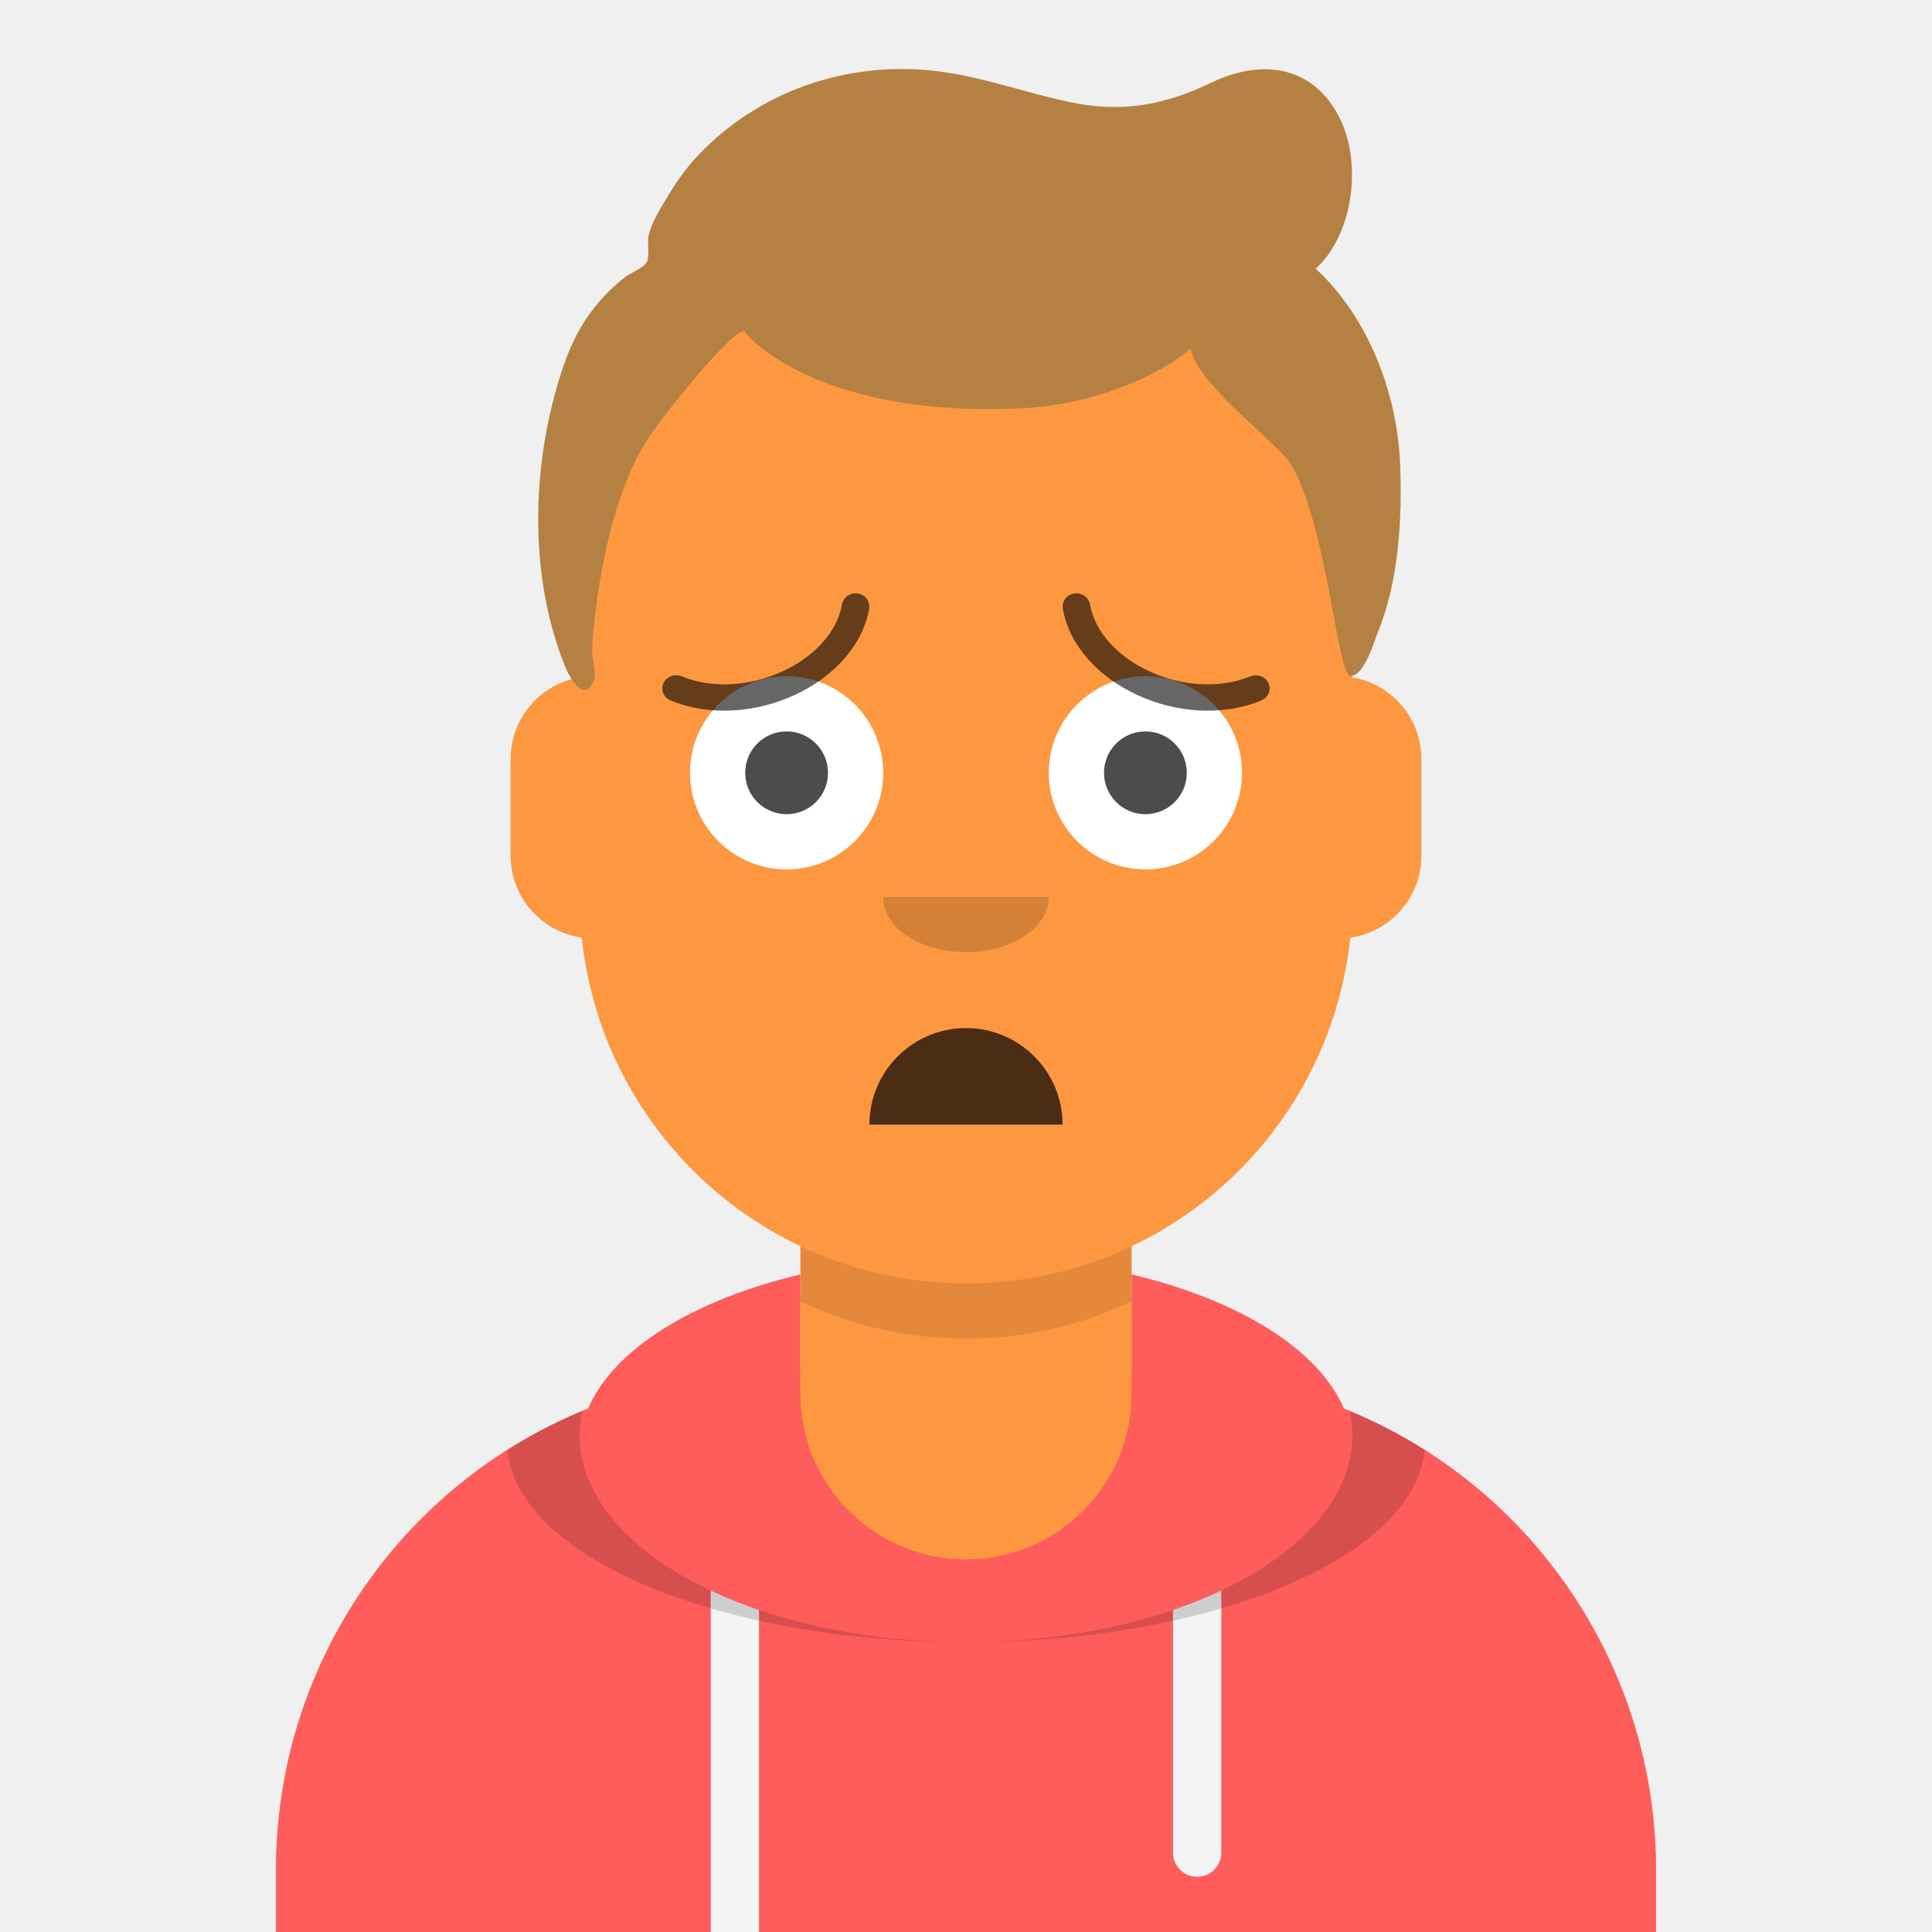
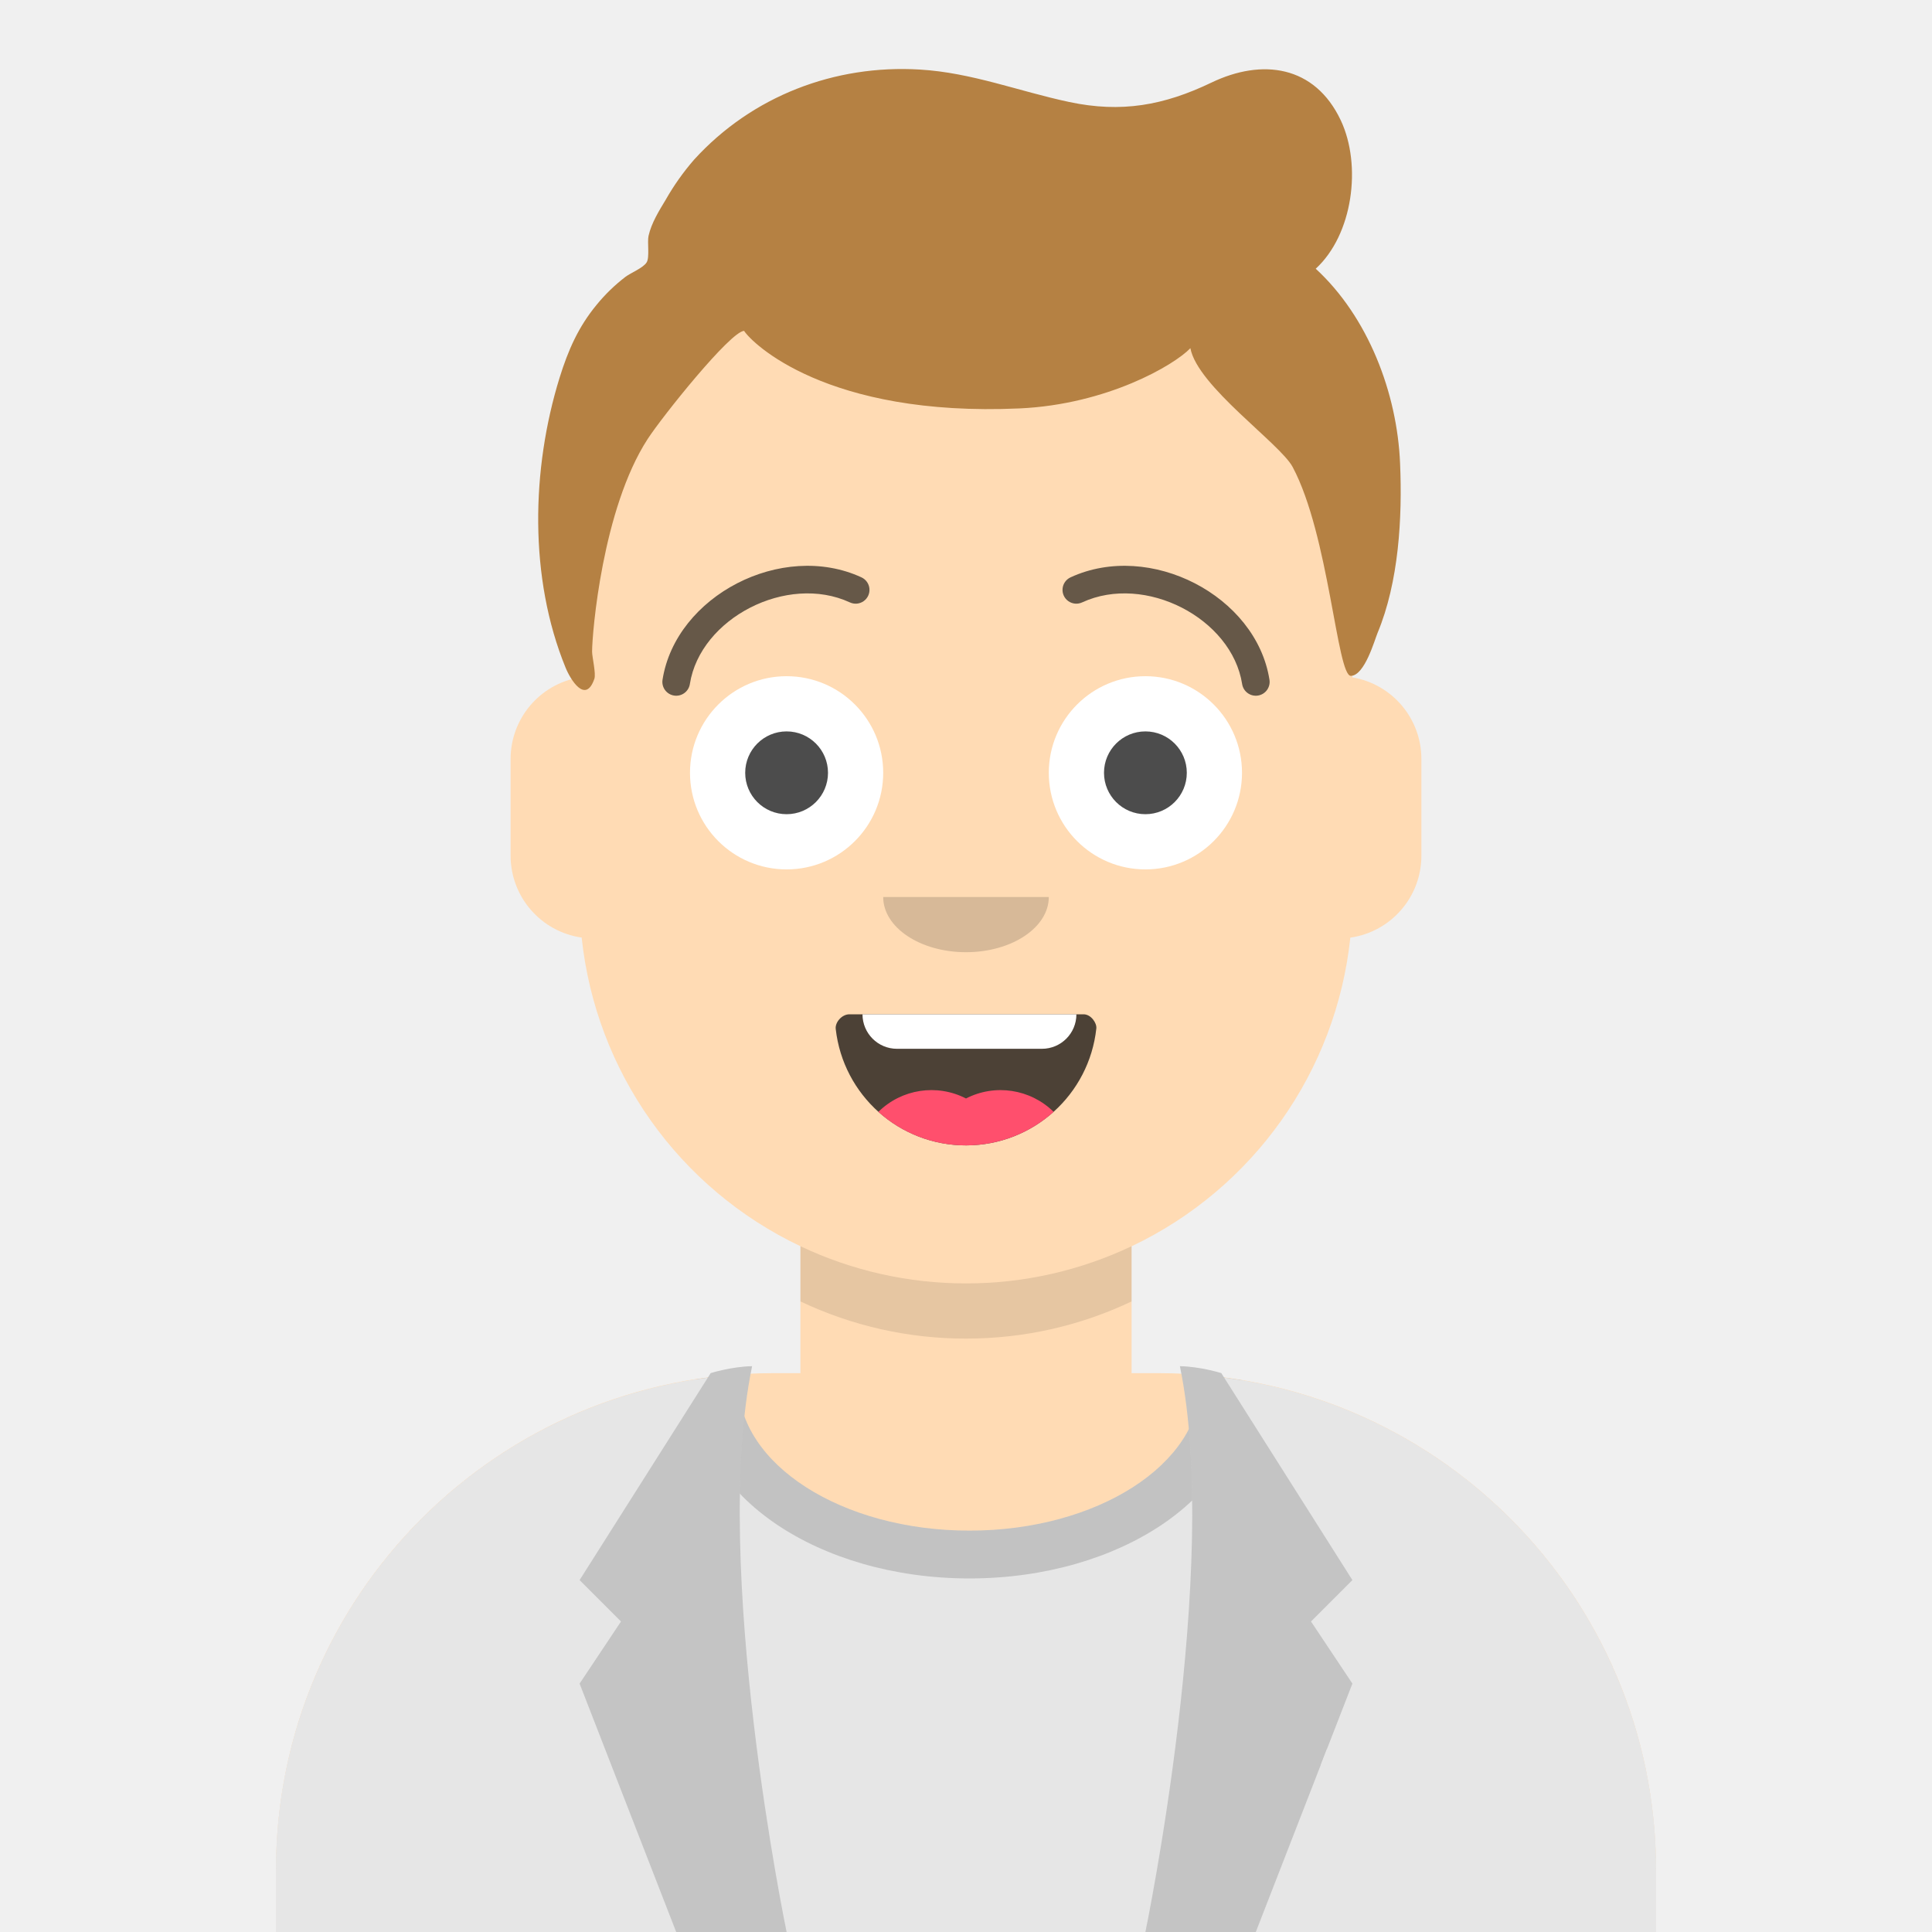
<svg xmlns="http://www.w3.org/2000/svg" viewBox="0 0 280 280" fill="none" shape-rendering="auto">
  <mask id="viewboxMask">
    <rect width="280" height="280" rx="0" ry="0" x="0" y="0" fill="#fff" />
  </mask>
  <g mask="url(#viewboxMask)">
    <g transform="translate(8)">
-       <path d="M132 36a56 56 0 0 0-56 56v6.17A12 12 0 0 0 66 110v14a12 12 0 0 0 10.3 11.88 56.04 56.04 0 0 0 31.7 44.73v18.4h-4a72 72 0 0 0-72 72v9h200v-9a72 72 0 0 0-72-72h-4v-18.39a56.04 56.04 0 0 0 31.7-44.73A12 12 0 0 0 198 124v-14a12 12 0 0 0-10-11.83V92a56 56 0 0 0-56-56Z" fill="#fd9841" />
+       <path d="M132 36a56 56 0 0 0-56 56v6.17A12 12 0 0 0 66 110v14a12 12 0 0 0 10.3 11.88 56.04 56.04 0 0 0 31.7 44.73v18.4h-4a72 72 0 0 0-72 72v9h200v-9a72 72 0 0 0-72-72h-4v-18.39a56.04 56.04 0 0 0 31.7-44.73A12 12 0 0 0 198 124v-14a12 12 0 0 0-10-11.83V92a56 56 0 0 0-56-56Z" fill="#ffdbb4" />
      <path d="M108 180.61v8a55.79 55.79 0 0 0 24 5.39c8.59 0 16.73-1.93 24-5.39v-8a55.79 55.79 0 0 1-24 5.39 55.79 55.79 0 0 1-24-5.39Z" fill="#000" fill-opacity=".1" />
      <g transform="translate(0 170)">
-         <path d="M108 14.7c-15.52 3.68-27.1 10.83-30.77 19.44A72.02 72.02 0 0 0 32 101v9h200v-9a72.02 72.02 0 0 0-45.23-66.86C183.1 25.53 171.52 18.38 156 14.7V32a24 24 0 1 1-48 0V14.7Z" fill="#ff5c5c" />
-         <path d="M102 63.34a67.1 67.1 0 0 1-7-2.82V110h7V63.34ZM162 63.34a67.04 67.04 0 0 0 7-2.82V98.5a3.5 3.5 0 1 1-7 0V63.34Z" fill="#F4F4F4" />
-         <path d="M187.62 34.49a71.79 71.79 0 0 1 10.83 5.63C197.11 55.62 167.87 68 132 68c30.93 0 56-13.43 56-30 0-1.19-.13-2.36-.38-3.51ZM76.38 34.49a16.48 16.48 0 0 0-.38 3.5c0 16.58 25.07 30 56 30-35.87 0-65.1-12.38-66.45-27.88a71.79 71.79 0 0 1 10.83-5.63Z" fill="#000" fill-opacity=".16" />
+         <path d="M132.5 51.83c18.5 0 33.5-9.62 33.5-21.48 0-.36-.01-.7-.04-1.06A72 72 0 0 1 232 101.04V110H32v-8.95a72 72 0 0 1 67.05-71.83c-.03.37-.05.75-.05 1.13 0 11.86 15 21.48 33.5 21.48Z" fill="#E6E6E6" />
+         <path d="M132.5 58.76c21.89 0 39.63-12.05 39.63-26.91 0-.6-.02-1.2-.08-1.8-2-.33-4.03-.59-6.1-.76.04.35.05.7.05 1.06 0 11.86-15 21.48-33.5 21.48S99 42.2 99 30.35c0-.38.02-.76.05-1.13-2.06.14-4.08.36-6.08.67-.07.65-.1 1.3-.1 1.96 0 14.86 17.74 26.91 39.63 26.91Z" fill="#000" fill-opacity=".16" />
+         <path d="M100.78 29.12 101 28c-2.96.05-6 1-6 1l-.42.66A72.01 72.01 0 0 0 32 101.06V110h74s-10.7-51.56-5.24-80.8l.02-.08ZM158 110s11-53 5-82c2.96.05 6 1 6 1l.42.66a72.01 72.01 0 0 1 62.58 71.4V110h-74Z" fill="#e6e6e6" />
+         <path d="M101 28c-6 29 5 82 5 82H90L76 74l6-9-6-6 19-30s3.04-.95 6-1ZM163 28c6 29-5 82-5 82h16l14-36-6-9 6-6-19-30s-3.04-.95-6-1Z" fill-rule="evenodd" clip-rule="evenodd" fill="#000" fill-opacity=".15" />
+         <path d="m183.42 85.77.87-2.24 6.27-4.7a4 4 0 0 1 4.85.05l6.6 5.12-18.59 1.77Z" fill="#E6E6E6" />
      </g>
      <g transform="translate(78 134)">
-         <path fill-rule="evenodd" clip-rule="evenodd" d="M40 29a14 14 0 1 1 28 0" fill="#000" fill-opacity=".7" />
+         <path fill-rule="evenodd" clip-rule="evenodd" d="M35.12 15.13a19 19 0 0 0 37.77-.09c.08-.77-.77-2.04-1.85-2.04H37.1C36 13 35 14.18 35.12 15.13Z" fill="#000" fill-opacity=".7" />
+         <path d="M70 13H39a5 5 0 0 0 5 5h21a5 5 0 0 0 5-5Z" fill="#fff" />
+         <path d="M66.7 27.14A10.96 10.96 0 0 0 54 25.2a10.95 10.95 0 0 0-12.7 1.94A18.93 18.93 0 0 0 54 32c4.88 0 9.33-1.84 12.7-4.86Z" fill="#FF4F6D" />
      </g>
      <g transform="translate(104 122)">
        <path fill-rule="evenodd" clip-rule="evenodd" d="M16 8c0 4.42 5.37 8 12 8s12-3.58 12-8" fill="#000" fill-opacity=".16" />
      </g>
      <g transform="translate(76 90)">
        <path d="M44 22a14 14 0 1 1-28 0 14 14 0 0 1 28 0ZM96 22a14 14 0 1 1-28 0 14 14 0 0 1 28 0Z" fill="#fff" />
        <path d="M36 22a6 6 0 1 1-12 0 6 6 0 0 1 12 0ZM88 22a6 6 0 1 1-12 0 6 6 0 0 1 12 0Z" fill="#000" fill-opacity=".7" />
      </g>
      <g transform="translate(76 82)">
-         <path d="M38.03 5.6c-1.48 8.38-14.1 14.17-23.24 10.42a2.04 2.04 0 0 0-2.64 1c-.43.97.04 2.1 1.05 2.5 11.45 4.7 26.84-2.37 28.76-13.3a1.92 1.92 0 0 0-1.64-2.2 2 2 0 0 0-2.3 1.57ZM73.97 5.6c1.48 8.38 14.1 14.17 23.24 10.42 1.02-.41 2.2.03 2.63 1 .43.97-.04 2.1-1.05 2.5-11.44 4.7-26.84-2.37-28.76-13.3a1.92 1.92 0 0 1 1.64-2.2 2 2 0 0 1 2.3 1.57Z" fill="#000" fill-opacity=".6" />
+         <path d="M15.98 17.13C17.48 7.6 30.06 1.1 39.16 5.3a2 2 0 1 0 1.68-3.63c-11.5-5.3-26.9 2.66-28.82 14.84a2 2 0 0 0 3.96.63ZM96.02 17.13C94.52 7.6 81.94 1.1 72.84 5.3a2 2 0 1 1-1.68-3.63c11.5-5.3 26.9 2.66 28.82 14.84a2 2 0 0 1-3.96.63Z" fill="#000" fill-opacity=".6" />
      </g>
      <g transform="translate(-1)">
        <path fill-rule="evenodd" clip-rule="evenodd" d="M183.68 38.95c5.4-4.95 6.7-14.99 3.64-21.5-3.77-8-11.42-9-18.75-5.48-6.9 3.31-13.06 4.42-20.62 2.81-7.26-1.54-14.14-4.26-21.65-4.7-12.32-.74-24.3 3.83-32.7 13.05a35.75 35.75 0 0 0-4.11 5.8c-.98 1.63-2.08 3.38-2.5 5.26-.2.9.18 3.1-.27 3.83-.48.8-2.3 1.52-3.07 2.1a25.02 25.02 0 0 0-4.18 4.05c-2.66 3.22-4.13 6.59-5.37 10.57-4.1 13.25-4.45 29 .86 42 .7 1.74 2.9 5.36 4.18 1.64.26-.73-.33-3.19-.33-3.93 0-2.72 1.5-20.73 8.05-30.82 2.13-3.28 11.97-15.58 13.98-15.68 1.07 1.7 11.88 12.51 39.94 11.24 12.66-.58 22.4-6.27 24.74-8.73 1.03 5.53 13 13.81 14.82 17.22 5.26 9.85 6.43 30.3 8.44 30.27 2.01-.04 3.45-5.24 3.87-6.23 3.07-7.38 3.6-16.64 3.26-24.56-.42-10.2-4.63-21.23-12.23-28.22Z" fill="#b58143" />
      </g>
      <g transform="translate(49 72)" />
      <g transform="translate(62 42)" />
    </g>
  </g>
</svg>
